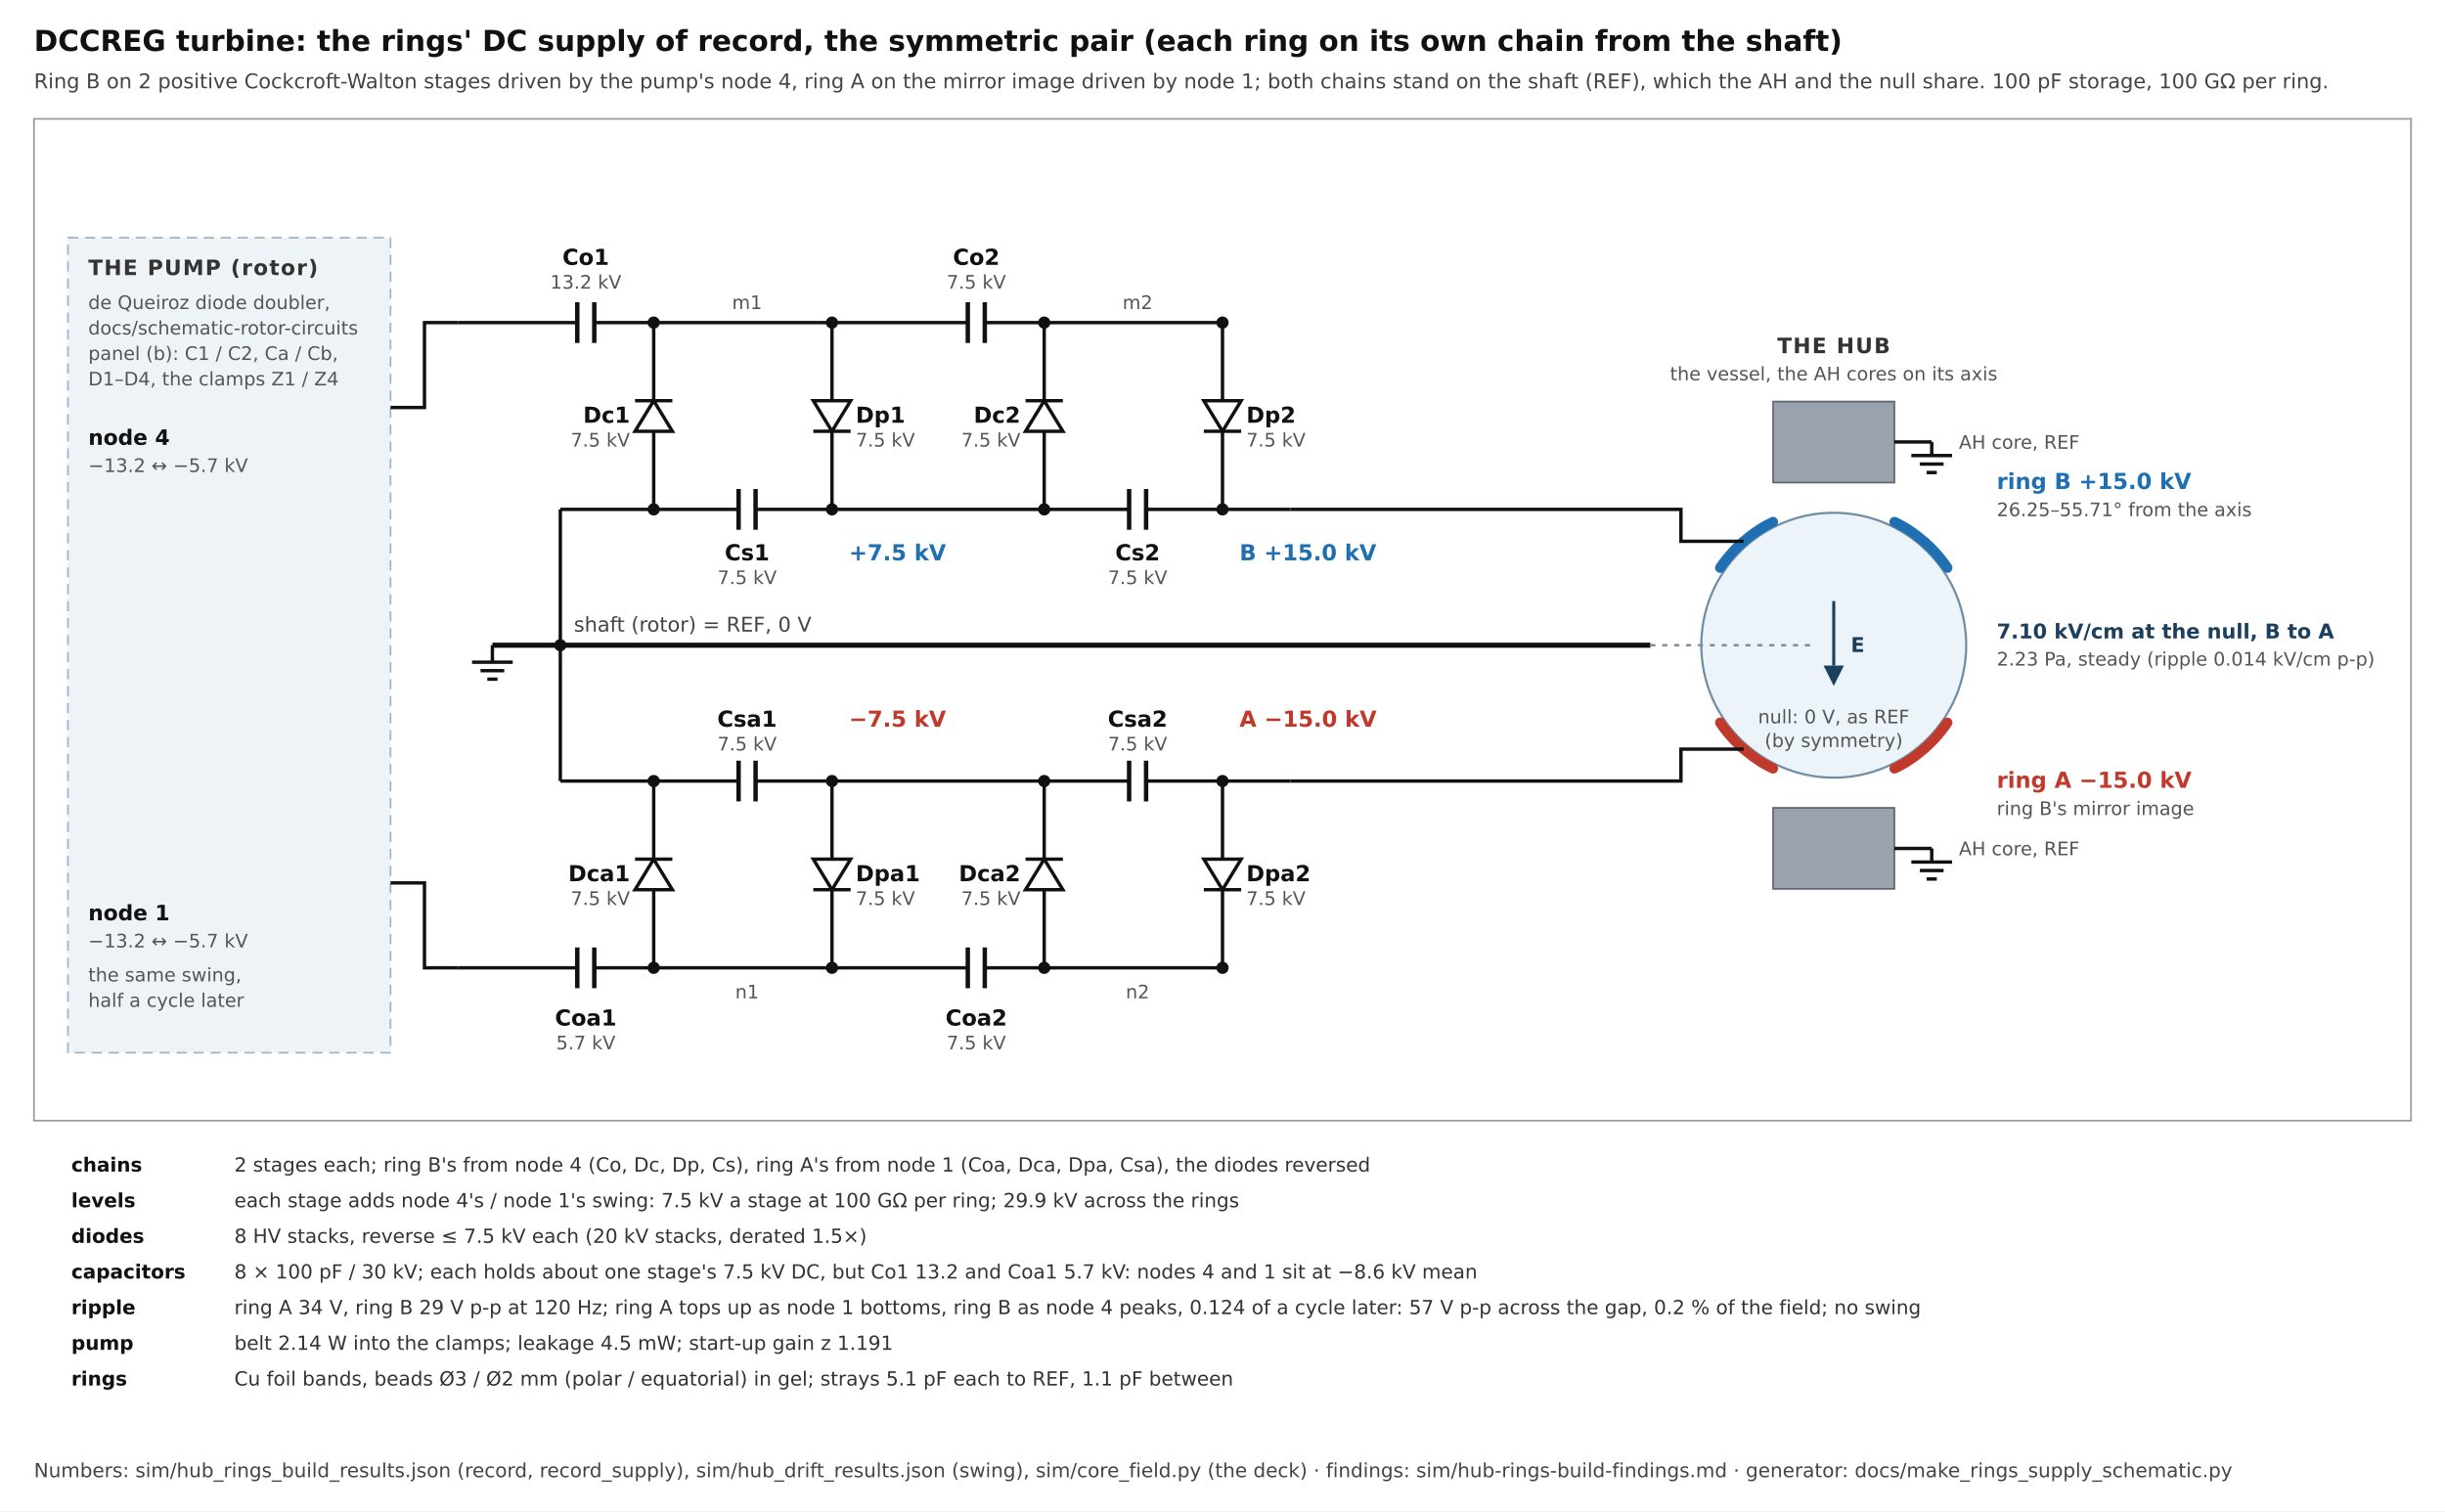
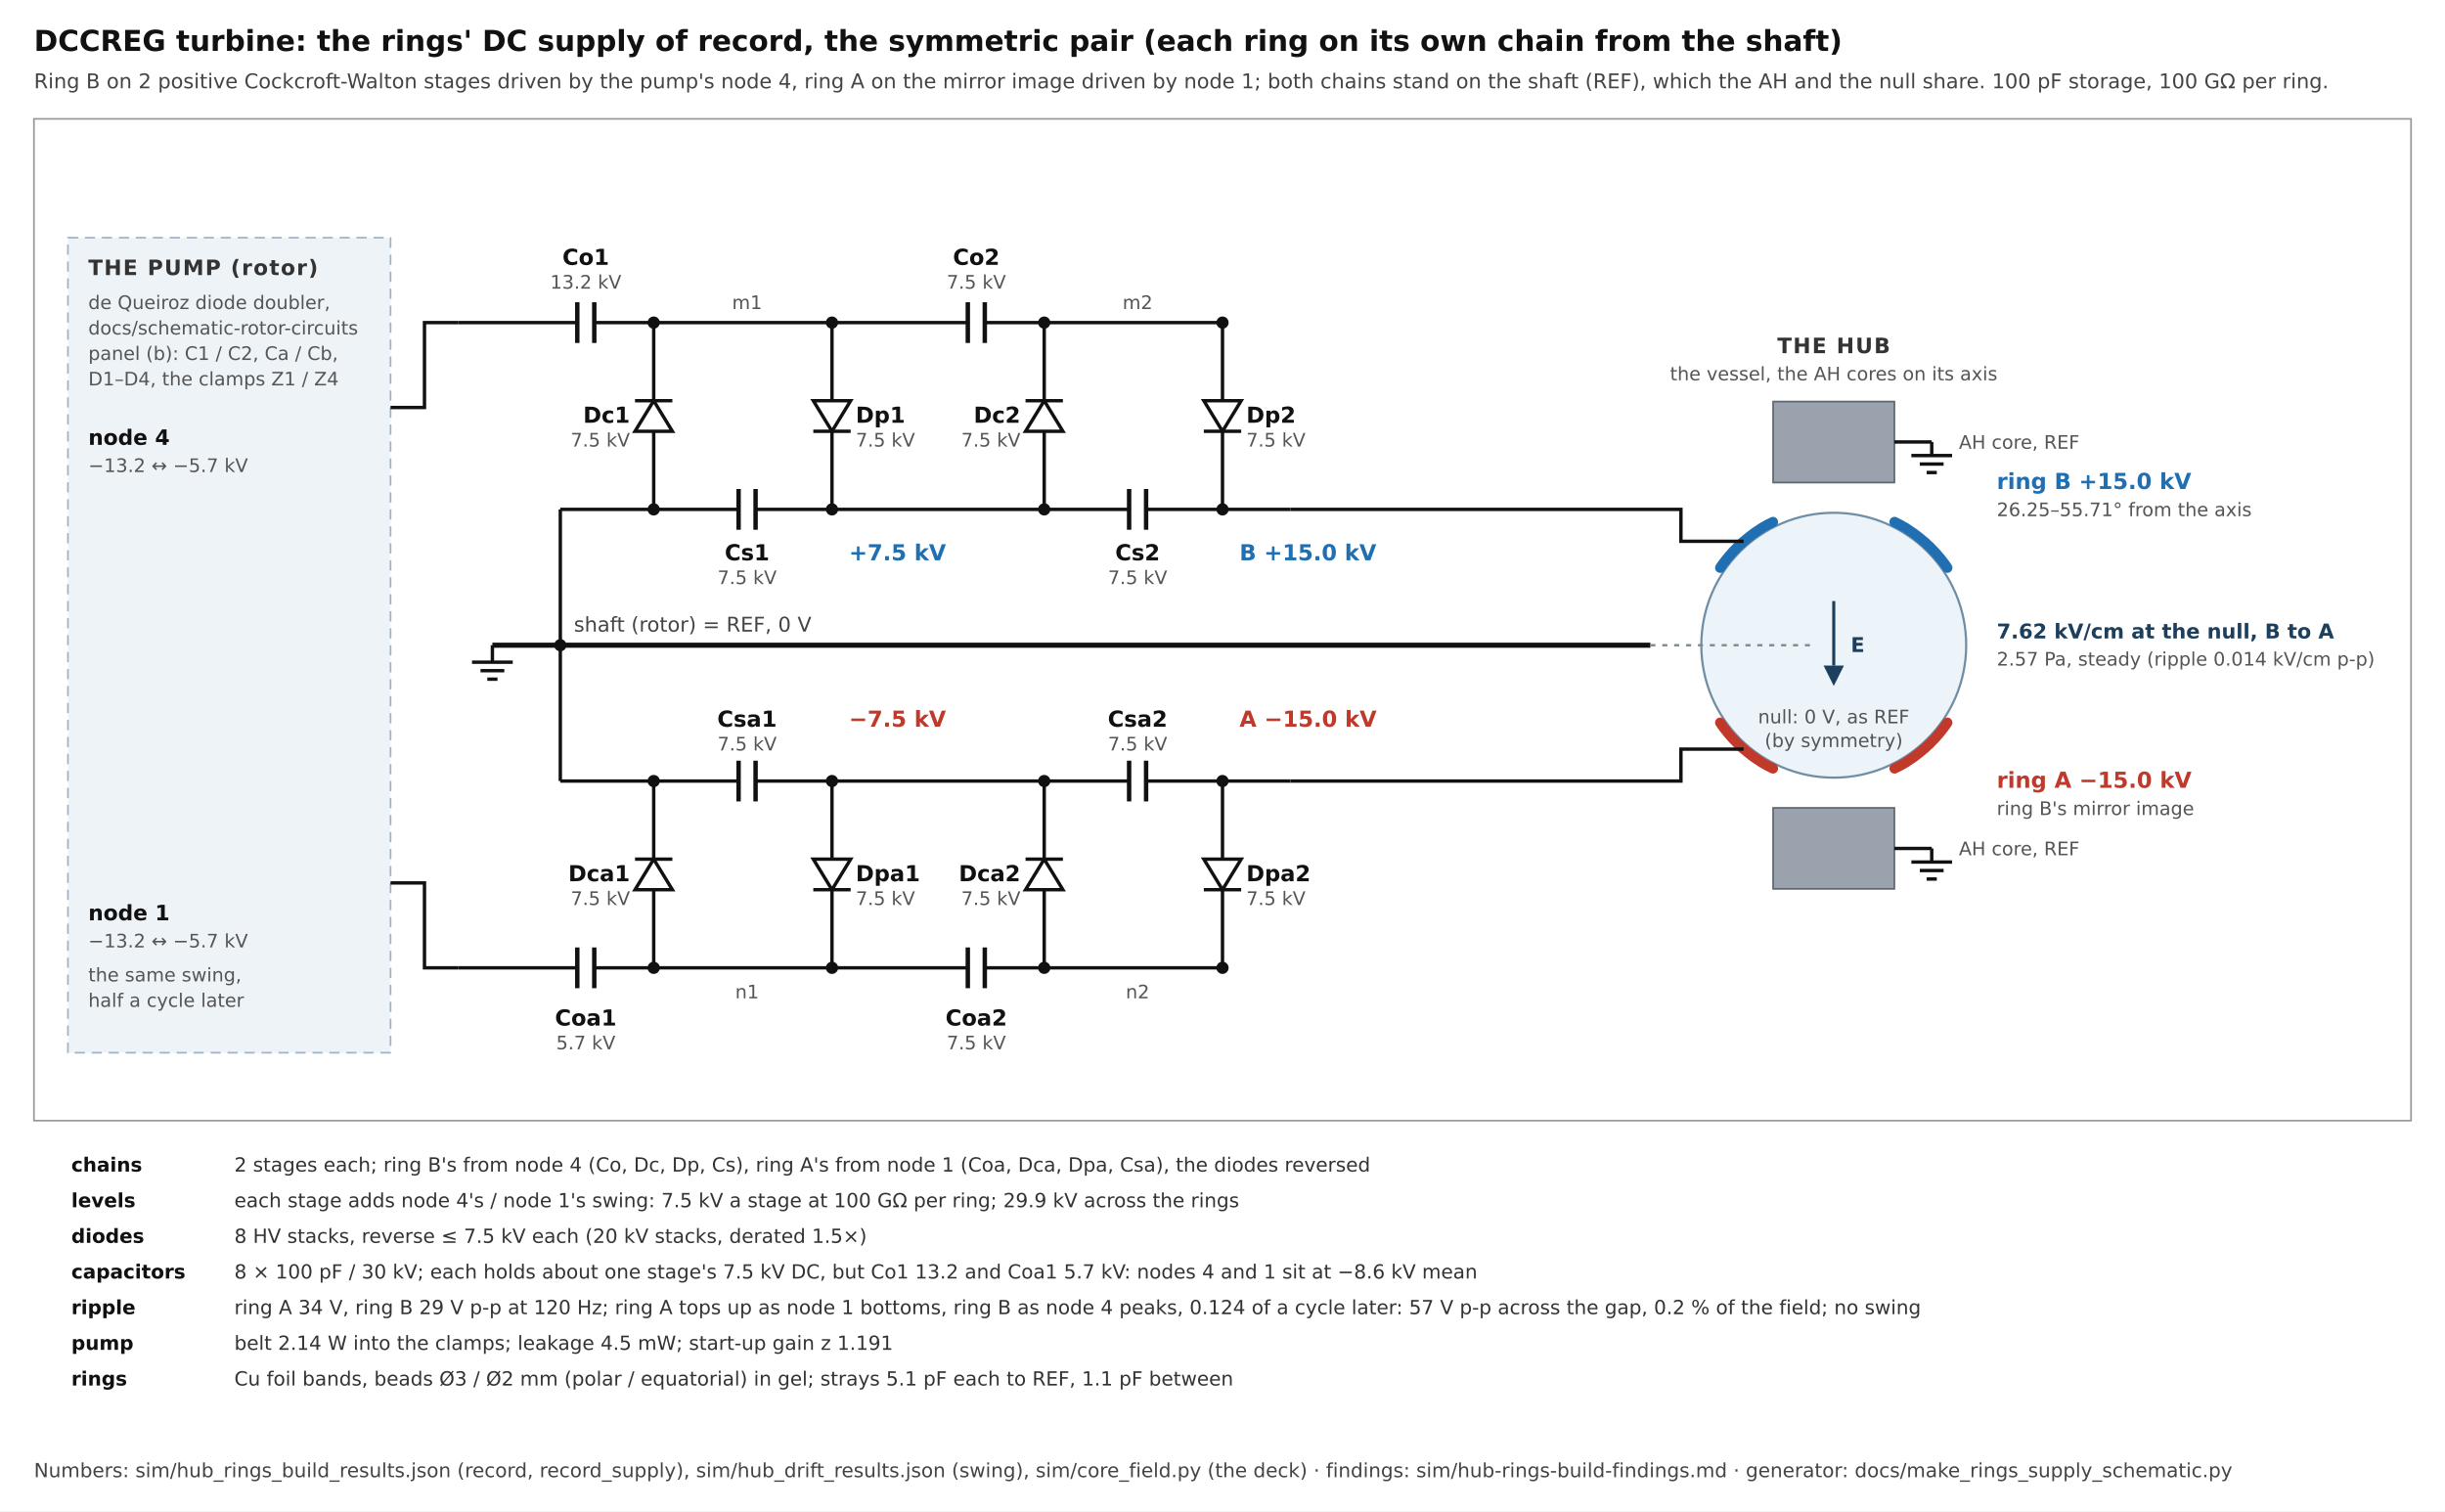
<svg xmlns="http://www.w3.org/2000/svg" viewBox="0 0 1440 890" width="1440" height="890" font-family="DejaVu Sans, Arial, sans-serif" font-size="13">
  <rect width="1440" height="890" fill="#ffffff" />
  <style>
    .w{stroke:#111;stroke-width:2;fill:none} .ut{stroke:#1f6fb2;stroke-width:2.4;fill:none} .ah{stroke:#c0392b;stroke-width:2.6;fill:none}
    .st{stroke:#8a8a8a;stroke-width:2;fill:none} .lim{stroke:#7d3c98;stroke-width:2.2;fill:none}
    .zl{stroke:#7d3c98;stroke-width:2;fill:none} .va{stroke:#111;stroke-width:1.6}
    .pl{stroke:#111;stroke-width:2.6} .rail{stroke:#111;stroke-width:3} .mag{stroke:#7f8c8d;stroke-width:1.4;stroke-dasharray:3 4}
    .br{fill:#9aa3ad;stroke:#5d6670;stroke-width:1} .brush{fill:#444;stroke:#111;stroke-width:1}
    .ring{stroke:#111;stroke-width:4} .ball{fill:#fff;stroke:#111;stroke-width:1.6} .dot{fill:#111}
    .zone_cr{fill:#f3f0e6;stroke:#b9ad8a;stroke-width:1;stroke-dasharray:6 4} .zone_r{fill:#eef3f8;stroke:#9fb3c8;stroke-width:1;stroke-dasharray:6 4}
    .kick{fill:#fff7ec;stroke:#d68910;stroke-width:1.4;stroke-dasharray:5 4} .frame{fill:none;stroke:#999;stroke-width:1}
+     .prop{stroke:#9c640c;stroke-width:1.6;fill:none;stroke-dasharray:5 3} .propc{stroke:#9c640c;stroke-width:2.4}
+     .tp{fill:#9c640c;font-size:10.5px}
    .t{fill:#111} .tu{fill:#1f6fb2} .ta{fill:#c0392b} .tl{fill:#7d3c98} .nd{fill:#111;font-size:12.5px}
    .m{fill:#444;font-size:12px} .ms{fill:#555;font-size:11px} .zh{fill:#333;font-size:12.5px;font-weight:bold;letter-spacing:0.06em}
    .tk{fill:#111;font-size:11.5px;font-weight:bold} .tk2{fill:#9c640c;font-size:11.5px;font-weight:bold} .tv{fill:#333;font-size:11.5px}
    .op{fill:#1d3f5e;font-size:11.5px} .h{font-size:17px;font-weight:bold;fill:#111} .h2{font-size:14px;font-weight:bold;fill:#111}
    .n{fill:#444;font-size:11.5px} .te{fill:#1d3f5e;font-size:12px;font-weight:bold} .ef{stroke:#1d3f5e;stroke-width:1.8}
    .cone_a{fill:#f6d5d1;stroke:#c0392b;stroke-width:2.6} .cone_b{fill:#dbe7f3;stroke:#1f6fb2;stroke-width:2.6}
    .glass{fill:#eaf3f8;fill-opacity:0.92;stroke:#6f8ea6;stroke-width:1.3}
  </style>
  <text x="20.0" y="30.0" class="h" text-anchor="start">DCCREG turbine: the rings' DC supply of record, the symmetric pair (each ring on its own chain from the shaft)</text>
  <text x="20.0" y="52.0" class="m" text-anchor="start">Ring B on 2 positive Cockcroft-Walton stages driven by the pump's node 4, ring A on the mirror image driven by node 1; both chains stand on the shaft (REF), which the AH and the null share. 100 pF storage, 100 GΩ per ring.</text>
  <rect x="20.0" y="70.0" width="1400.0" height="590.0" class="frame" />
  <rect x="40.0" y="140.0" width="190.0" height="480.0" class="zone_r" />
  <text x="52.0" y="162.0" class="zh" text-anchor="start">THE PUMP (rotor)</text>
  <text x="52.0" y="182.0" class="ms" text-anchor="start">de Queiroz diode doubler,</text>
  <text x="52.0" y="197.0" class="ms" text-anchor="start">docs/schematic-rotor-circuits</text>
  <text x="52.0" y="212.0" class="ms" text-anchor="start">panel (b): C1 / C2, Ca / Cb,</text>
  <text x="52.0" y="227.0" class="ms" text-anchor="start">D1–D4, the clamps Z1 / Z4</text>
  <text x="52.0" y="262.0" class="nd" text-anchor="start" font-weight="bold">node 4</text>
  <text x="52.0" y="278.0" class="ms" text-anchor="start">−13.2 ↔ −5.7 kV</text>
  <text x="52.0" y="542.0" class="nd" text-anchor="start" font-weight="bold">node 1</text>
  <text x="52.0" y="558.0" class="ms" text-anchor="start">−13.2 ↔ −5.7 kV</text>
  <text x="52.0" y="578.0" class="ms" text-anchor="start">the same swing,</text>
  <text x="52.0" y="593.0" class="ms" text-anchor="start">half a cycle later</text>
  <polyline points="230.0,240.0 250.0,240.0 250.0,190.0 270.0,190.0" class="w" />
  <line x1="270.0" y1="190.0" x2="340.0" y2="190.0" class="w" />
  <line x1="340.0" y1="178.0" x2="340.0" y2="202.0" class="pl" />
  <line x1="350.0" y1="178.0" x2="350.0" y2="202.0" class="pl" />
  <text x="345.0" y="156.0" class="t" text-anchor="middle" font-weight="bold">Co1</text>
  <text x="345.0" y="170.0" class="ms" text-anchor="middle">13.2 kV</text>
  <line x1="350.0" y1="190.0" x2="570.0" y2="190.0" class="w" />
  <text x="440.0" y="182.0" class="ms" text-anchor="middle">m1</text>
  <line x1="330.0" y1="300.0" x2="435.0" y2="300.0" class="w" />
  <line x1="435.0" y1="288.0" x2="435.0" y2="312.0" class="pl" />
  <line x1="445.0" y1="288.0" x2="445.0" y2="312.0" class="pl" />
  <text x="440.0" y="330.0" class="t" text-anchor="middle" font-weight="bold">Cs1</text>
  <text x="440.0" y="344.0" class="ms" text-anchor="middle">7.5 kV</text>
  <line x1="445.0" y1="300.0" x2="615.0" y2="300.0" class="w" />
  <line x1="385.0" y1="300.0" x2="385.0" y2="254.0" class="w" />
  <polygon points="396.0,254.0 374.0,254.0 385.0,236.0" fill="none" stroke="#111" stroke-width="2" />
  <line x1="396.0" y1="236.0" x2="374.0" y2="236.0" stroke="#111" stroke-width="2" />
  <line x1="385.0" y1="236.0" x2="385.0" y2="190.0" class="w" />
  <circle cx="385.0" cy="300.0" r="3.6" class="dot" />
  <circle cx="385.0" cy="190.0" r="3.6" class="dot" />
  <line x1="490.0" y1="190.0" x2="490.0" y2="236.0" class="w" />
  <polygon points="479.0,236.0 501.0,236.0 490.0,254.0" fill="none" stroke="#111" stroke-width="2" />
  <line x1="479.0" y1="254.0" x2="501.0" y2="254.0" stroke="#111" stroke-width="2" />
  <line x1="490.0" y1="254.0" x2="490.0" y2="300.0" class="w" />
  <circle cx="490.0" cy="190.0" r="3.6" class="dot" />
  <circle cx="490.0" cy="300.0" r="3.6" class="dot" />
  <text x="371.0" y="249.0" class="t" text-anchor="end" font-weight="bold">Dc1</text>
  <text x="371.0" y="263.0" class="ms" text-anchor="end">7.5 kV</text>
  <text x="504.0" y="249.0" class="t" text-anchor="start" font-weight="bold">Dp1</text>
  <text x="504.0" y="263.0" class="ms" text-anchor="start">7.5 kV</text>
  <text x="500.0" y="330.0" class="tu" text-anchor="start" font-weight="bold">+7.5 kV</text>
  <line x1="570.0" y1="190.0" x2="570.0" y2="190.0" class="w" />
  <line x1="570.0" y1="178.0" x2="570.0" y2="202.0" class="pl" />
  <line x1="580.0" y1="178.0" x2="580.0" y2="202.0" class="pl" />
  <text x="575.0" y="156.0" class="t" text-anchor="middle" font-weight="bold">Co2</text>
  <text x="575.0" y="170.0" class="ms" text-anchor="middle">7.5 kV</text>
  <line x1="580.0" y1="190.0" x2="720.0" y2="190.0" class="w" />
  <text x="670.0" y="182.0" class="ms" text-anchor="middle">m2</text>
  <line x1="615.0" y1="300.0" x2="665.0" y2="300.0" class="w" />
  <line x1="665.0" y1="288.0" x2="665.0" y2="312.0" class="pl" />
  <line x1="675.0" y1="288.0" x2="675.0" y2="312.0" class="pl" />
  <text x="670.0" y="330.0" class="t" text-anchor="middle" font-weight="bold">Cs2</text>
  <text x="670.0" y="344.0" class="ms" text-anchor="middle">7.5 kV</text>
  <line x1="675.0" y1="300.0" x2="760.0" y2="300.0" class="w" />
  <line x1="615.0" y1="300.0" x2="615.0" y2="254.0" class="w" />
  <polygon points="626.0,254.0 604.0,254.0 615.0,236.0" fill="none" stroke="#111" stroke-width="2" />
  <line x1="626.0" y1="236.0" x2="604.0" y2="236.0" stroke="#111" stroke-width="2" />
  <line x1="615.0" y1="236.0" x2="615.0" y2="190.0" class="w" />
  <circle cx="615.0" cy="300.0" r="3.6" class="dot" />
  <circle cx="615.0" cy="190.0" r="3.6" class="dot" />
  <line x1="720.0" y1="190.0" x2="720.0" y2="236.0" class="w" />
  <polygon points="709.0,236.0 731.0,236.0 720.0,254.0" fill="none" stroke="#111" stroke-width="2" />
  <line x1="709.0" y1="254.0" x2="731.0" y2="254.0" stroke="#111" stroke-width="2" />
  <line x1="720.0" y1="254.0" x2="720.0" y2="300.0" class="w" />
  <circle cx="720.0" cy="190.0" r="3.6" class="dot" />
  <circle cx="720.0" cy="300.0" r="3.6" class="dot" />
  <text x="601.0" y="249.0" class="t" text-anchor="end" font-weight="bold">Dc2</text>
  <text x="601.0" y="263.0" class="ms" text-anchor="end">7.5 kV</text>
  <text x="734.0" y="249.0" class="t" text-anchor="start" font-weight="bold">Dp2</text>
  <text x="734.0" y="263.0" class="ms" text-anchor="start">7.5 kV</text>
  <text x="730.0" y="330.0" class="tu" text-anchor="start" font-weight="bold">B +15.0 kV</text>
  <polyline points="230.0,520.0 250.0,520.0 250.0,570.0 270.0,570.0" class="w" />
  <line x1="270.0" y1="570.0" x2="340.0" y2="570.0" class="w" />
  <line x1="340.0" y1="558.0" x2="340.0" y2="582.0" class="pl" />
  <line x1="350.0" y1="558.0" x2="350.0" y2="582.0" class="pl" />
  <text x="345.0" y="604.0" class="t" text-anchor="middle" font-weight="bold">Coa1</text>
  <text x="345.0" y="618.0" class="ms" text-anchor="middle">5.7 kV</text>
  <line x1="350.0" y1="570.0" x2="570.0" y2="570.0" class="w" />
  <text x="440.0" y="588.0" class="ms" text-anchor="middle">n1</text>
  <line x1="330.0" y1="460.0" x2="435.0" y2="460.0" class="w" />
  <line x1="435.0" y1="448.0" x2="435.0" y2="472.0" class="pl" />
  <line x1="445.0" y1="448.0" x2="445.0" y2="472.0" class="pl" />
  <text x="440.0" y="428.0" class="t" text-anchor="middle" font-weight="bold">Csa1</text>
  <text x="440.0" y="442.0" class="ms" text-anchor="middle">7.5 kV</text>
  <line x1="445.0" y1="460.0" x2="615.0" y2="460.0" class="w" />
  <line x1="385.0" y1="570.0" x2="385.0" y2="524.0" class="w" />
  <polygon points="396.0,524.0 374.0,524.0 385.0,506.0" fill="none" stroke="#111" stroke-width="2" />
  <line x1="396.0" y1="506.0" x2="374.0" y2="506.0" stroke="#111" stroke-width="2" />
  <line x1="385.0" y1="506.0" x2="385.0" y2="460.0" class="w" />
  <circle cx="385.0" cy="570.0" r="3.6" class="dot" />
  <circle cx="385.0" cy="460.0" r="3.6" class="dot" />
  <line x1="490.0" y1="460.0" x2="490.0" y2="506.0" class="w" />
  <polygon points="479.0,506.0 501.0,506.0 490.0,524.0" fill="none" stroke="#111" stroke-width="2" />
  <line x1="479.0" y1="524.0" x2="501.0" y2="524.0" stroke="#111" stroke-width="2" />
  <line x1="490.0" y1="524.0" x2="490.0" y2="570.0" class="w" />
  <circle cx="490.0" cy="460.0" r="3.6" class="dot" />
  <circle cx="490.0" cy="570.0" r="3.6" class="dot" />
  <text x="371.0" y="519.0" class="t" text-anchor="end" font-weight="bold">Dca1</text>
  <text x="371.0" y="533.0" class="ms" text-anchor="end">7.5 kV</text>
  <text x="504.0" y="519.0" class="t" text-anchor="start" font-weight="bold">Dpa1</text>
  <text x="504.0" y="533.0" class="ms" text-anchor="start">7.5 kV</text>
  <text x="500.0" y="428.0" class="ta" text-anchor="start" font-weight="bold">−7.5 kV</text>
  <line x1="570.0" y1="570.0" x2="570.0" y2="570.0" class="w" />
  <line x1="570.0" y1="558.0" x2="570.0" y2="582.0" class="pl" />
  <line x1="580.0" y1="558.0" x2="580.0" y2="582.0" class="pl" />
  <text x="575.0" y="604.0" class="t" text-anchor="middle" font-weight="bold">Coa2</text>
  <text x="575.0" y="618.0" class="ms" text-anchor="middle">7.5 kV</text>
  <line x1="580.0" y1="570.0" x2="720.0" y2="570.0" class="w" />
  <text x="670.0" y="588.0" class="ms" text-anchor="middle">n2</text>
  <line x1="615.0" y1="460.0" x2="665.0" y2="460.0" class="w" />
  <line x1="665.0" y1="448.0" x2="665.0" y2="472.0" class="pl" />
  <line x1="675.0" y1="448.0" x2="675.0" y2="472.0" class="pl" />
  <text x="670.0" y="428.0" class="t" text-anchor="middle" font-weight="bold">Csa2</text>
  <text x="670.0" y="442.0" class="ms" text-anchor="middle">7.5 kV</text>
  <line x1="675.0" y1="460.0" x2="760.0" y2="460.0" class="w" />
  <line x1="615.0" y1="570.0" x2="615.0" y2="524.0" class="w" />
  <polygon points="626.0,524.0 604.0,524.0 615.0,506.0" fill="none" stroke="#111" stroke-width="2" />
  <line x1="626.0" y1="506.0" x2="604.0" y2="506.0" stroke="#111" stroke-width="2" />
  <line x1="615.0" y1="506.0" x2="615.0" y2="460.0" class="w" />
  <circle cx="615.0" cy="570.0" r="3.6" class="dot" />
  <circle cx="615.0" cy="460.0" r="3.6" class="dot" />
  <line x1="720.0" y1="460.0" x2="720.0" y2="506.0" class="w" />
  <polygon points="709.0,506.0 731.0,506.0 720.0,524.0" fill="none" stroke="#111" stroke-width="2" />
  <line x1="709.0" y1="524.0" x2="731.0" y2="524.0" stroke="#111" stroke-width="2" />
  <line x1="720.0" y1="524.0" x2="720.0" y2="570.0" class="w" />
  <circle cx="720.0" cy="460.0" r="3.6" class="dot" />
  <circle cx="720.0" cy="570.0" r="3.6" class="dot" />
  <text x="601.0" y="519.0" class="t" text-anchor="end" font-weight="bold">Dca2</text>
  <text x="601.0" y="533.0" class="ms" text-anchor="end">7.5 kV</text>
  <text x="734.0" y="519.0" class="t" text-anchor="start" font-weight="bold">Dpa2</text>
  <text x="734.0" y="533.0" class="ms" text-anchor="start">7.5 kV</text>
  <text x="730.0" y="428.0" class="ta" text-anchor="start" font-weight="bold">A −15.0 kV</text>
  <line x1="290.0" y1="380.0" x2="972.0" y2="380.0" class="rail" />
  <line x1="330.0" y1="300.0" x2="330.0" y2="380.0" class="w" />
  <line x1="330.0" y1="460.0" x2="330.0" y2="380.0" class="w" />
  <circle cx="330.0" cy="380.0" r="3.6" class="dot" />
  <line x1="290.0" y1="380.0" x2="290.0" y2="390.0" class="w" />
  <line x1="278.0" y1="390.0" x2="302.0" y2="390.0" class="w" />
  <line x1="283.0" y1="395.0" x2="297.0" y2="395.0" class="w" />
  <line x1="287.0" y1="400.0" x2="293.0" y2="400.0" class="w" />
  <text x="338.0" y="372.0" class="m" text-anchor="start">shaft (rotor) = REF, 0 V</text>
  <circle cx="1080.0" cy="380.0" r="78.0" class="glass" />
  <polyline points="1044.2,307.4 1042.6,308.2 1041.0,309.0 1039.4,309.9 1037.8,310.8 1036.3,311.8 1034.8,312.8 1033.3,313.8 1031.8,314.9 1030.4,316.0 1029.0,317.1 1027.6,318.3 1026.2,319.4 1024.9,320.7 1023.5,321.9 1022.3,323.2 1021.0,324.5 1019.8,325.8 1018.6,327.2 1017.4,328.6 1016.3,330.0 1015.2,331.4 1014.1,332.9 1013.1,334.4" fill="none" stroke="#1f6fb2" stroke-width="6" stroke-linecap="round" />
  <polyline points="1115.8,307.4 1117.4,308.2 1119.0,309.0 1120.6,309.9 1122.2,310.8 1123.7,311.8 1125.2,312.8 1126.7,313.8 1128.2,314.9 1129.6,316.0 1131.0,317.1 1132.4,318.3 1133.8,319.4 1135.1,320.7 1136.5,321.9 1137.7,323.2 1139.0,324.5 1140.2,325.8 1141.4,327.2 1142.6,328.6 1143.7,330.0 1144.8,331.4 1145.9,332.9 1146.9,334.4" fill="none" stroke="#1f6fb2" stroke-width="6" stroke-linecap="round" />
  <polyline points="1044.2,452.6 1042.6,451.8 1041.0,451.0 1039.4,450.1 1037.8,449.2 1036.3,448.2 1034.8,447.2 1033.3,446.2 1031.8,445.1 1030.4,444.0 1029.0,442.9 1027.6,441.7 1026.2,440.6 1024.9,439.3 1023.5,438.1 1022.3,436.8 1021.0,435.5 1019.8,434.2 1018.6,432.8 1017.4,431.4 1016.3,430.0 1015.2,428.6 1014.1,427.1 1013.1,425.6" fill="none" stroke="#c0392b" stroke-width="6" stroke-linecap="round" />
  <polyline points="1115.8,452.6 1117.4,451.8 1119.0,451.0 1120.6,450.1 1122.2,449.2 1123.7,448.2 1125.2,447.2 1126.7,446.2 1128.2,445.1 1129.6,444.0 1131.0,442.9 1132.4,441.7 1133.8,440.6 1135.1,439.3 1136.5,438.1 1137.7,436.8 1139.0,435.5 1140.2,434.2 1141.4,432.8 1142.6,431.4 1143.7,430.0 1144.8,428.6 1145.9,427.1 1146.9,425.6" fill="none" stroke="#c0392b" stroke-width="6" stroke-linecap="round" />
  <rect x="1044.3" y="236.5" width="71.4" height="47.7" fill="#9aa3ad" stroke="#5d6670" stroke-width="1" />
  <line x1="1115.7" y1="260.3" x2="1137.7" y2="260.3" class="w" />
  <line x1="1137.7" y1="260.3" x2="1137.7" y2="268.3" class="w" />
  <line x1="1125.7" y1="268.3" x2="1149.7" y2="268.3" class="w" />
  <line x1="1130.7" y1="273.3" x2="1144.7" y2="273.3" class="w" />
  <line x1="1134.7" y1="278.3" x2="1140.7" y2="278.3" class="w" />
  <text x="1153.7" y="264.3" class="ms" text-anchor="start">AH core, REF</text>
  <rect x="1044.3" y="475.8" width="71.4" height="47.7" fill="#9aa3ad" stroke="#5d6670" stroke-width="1" />
  <line x1="1115.7" y1="499.7" x2="1137.7" y2="499.7" class="w" />
  <line x1="1137.7" y1="499.7" x2="1137.7" y2="507.7" class="w" />
  <line x1="1125.7" y1="507.7" x2="1149.7" y2="507.7" class="w" />
  <line x1="1130.7" y1="512.7" x2="1144.7" y2="512.7" class="w" />
  <line x1="1134.7" y1="517.7" x2="1140.7" y2="517.7" class="w" />
  <text x="1153.7" y="503.7" class="ms" text-anchor="start">AH core, REF</text>
  <line x1="1080.0" y1="354.0" x2="1080.0" y2="392.0" class="ef" />
  <polygon points="1080.0,404.0 1074.0,392.0 1086.0,392.0" fill="#1d3f5e" />
  <text x="1090.0" y="384.0" class="te" text-anchor="start">E</text>
  <polyline points="760.0,300.0 990.0,300.0 990.0,318.8 1026.9,318.8" class="w" />
  <polyline points="760.0,460.0 990.0,460.0 990.0,441.2 1026.9,441.2" class="w" />
  <line x1="972.0" y1="380.0" x2="1068.0" y2="380.0" class="mag" />
  <text x="1080.0" y="426.0" class="ms" text-anchor="middle">null: 0 V, as REF</text>
  <text x="1080.0" y="440.0" class="ms" text-anchor="middle">(by symmetry)</text>
  <text x="1176.0" y="288.0" class="tu" text-anchor="start" font-weight="bold">ring B +15.0 kV</text>
  <text x="1176.0" y="304.0" class="ms" text-anchor="start">26.25–55.71° from the axis</text>
  <text x="1176.0" y="464.0" class="ta" text-anchor="start" font-weight="bold">ring A −15.0 kV</text>
  <text x="1176.0" y="480.0" class="ms" text-anchor="start">ring B's mirror image</text>
-   <text x="1176.0" y="376.0" class="te" text-anchor="start">7.10 kV/cm at the null, B to A</text>
-   <text x="1176.0" y="392.0" class="ms" text-anchor="start">2.23 Pa, steady (ripple 0.014 kV/cm p-p)</text>
+   <text x="1176.0" y="376.0" class="te" text-anchor="start">7.62 kV/cm at the null, B to A</text>
+   <text x="1176.0" y="392.0" class="ms" text-anchor="start">2.57 Pa, steady (ripple 0.014 kV/cm p-p)</text>
  <text x="1080.0" y="208.0" class="zh" text-anchor="middle">THE HUB</text>
  <text x="1080.0" y="224.0" class="ms" text-anchor="middle">the vessel, the AH cores on its axis</text>
  <text x="42.0" y="690.0" class="tk" text-anchor="start">chains</text>
  <text x="138.0" y="690.0" class="tv" text-anchor="start">2 stages each; ring B's from node 4 (Co, Dc, Dp, Cs), ring A's from node 1 (Coa, Dca, Dpa, Csa), the diodes reversed</text>
  <text x="42.0" y="711.0" class="tk" text-anchor="start">levels</text>
  <text x="138.0" y="711.0" class="tv" text-anchor="start">each stage adds node 4's / node 1's swing: 7.5 kV a stage at 100 GΩ per ring; 29.9 kV across the rings</text>
  <text x="42.0" y="732.0" class="tk" text-anchor="start">diodes</text>
  <text x="138.0" y="732.0" class="tv" text-anchor="start">8 HV stacks, reverse ≤ 7.5 kV each (20 kV stacks, derated 1.5×)</text>
  <text x="42.0" y="753.0" class="tk" text-anchor="start">capacitors</text>
  <text x="138.0" y="753.0" class="tv" text-anchor="start">8 × 100 pF / 30 kV; each holds about one stage's 7.5 kV DC, but Co1 13.2 and Coa1 5.7 kV: nodes 4 and 1 sit at −8.6 kV mean</text>
  <text x="42.0" y="774.0" class="tk" text-anchor="start">ripple</text>
  <text x="138.0" y="774.0" class="tv" text-anchor="start">ring A 34 V, ring B 29 V p-p at 120 Hz; ring A tops up as node 1 bottoms, ring B as node 4 peaks, 0.124 of a cycle later: 57 V p-p across the gap, 0.2 % of the field; no swing</text>
  <text x="42.0" y="795.0" class="tk" text-anchor="start">pump</text>
  <text x="138.0" y="795.0" class="tv" text-anchor="start">belt 2.14 W into the clamps; leakage 4.5 mW; start-up gain z 1.191</text>
  <text x="42.0" y="816.0" class="tk" text-anchor="start">rings</text>
  <text x="138.0" y="816.0" class="tv" text-anchor="start">Cu foil bands, beads Ø3 / Ø2 mm (polar / equatorial) in gel; strays 5.1 pF each to REF, 1.1 pF between</text>
  <text x="20.0" y="870.0" class="n" text-anchor="start">Numbers: sim/hub_rings_build_results.json (record, record_supply), sim/hub_drift_results.json (swing), sim/core_field.py (the deck) · findings: sim/hub-rings-build-findings.md · generator: docs/make_rings_supply_schematic.py</text>
</svg>
